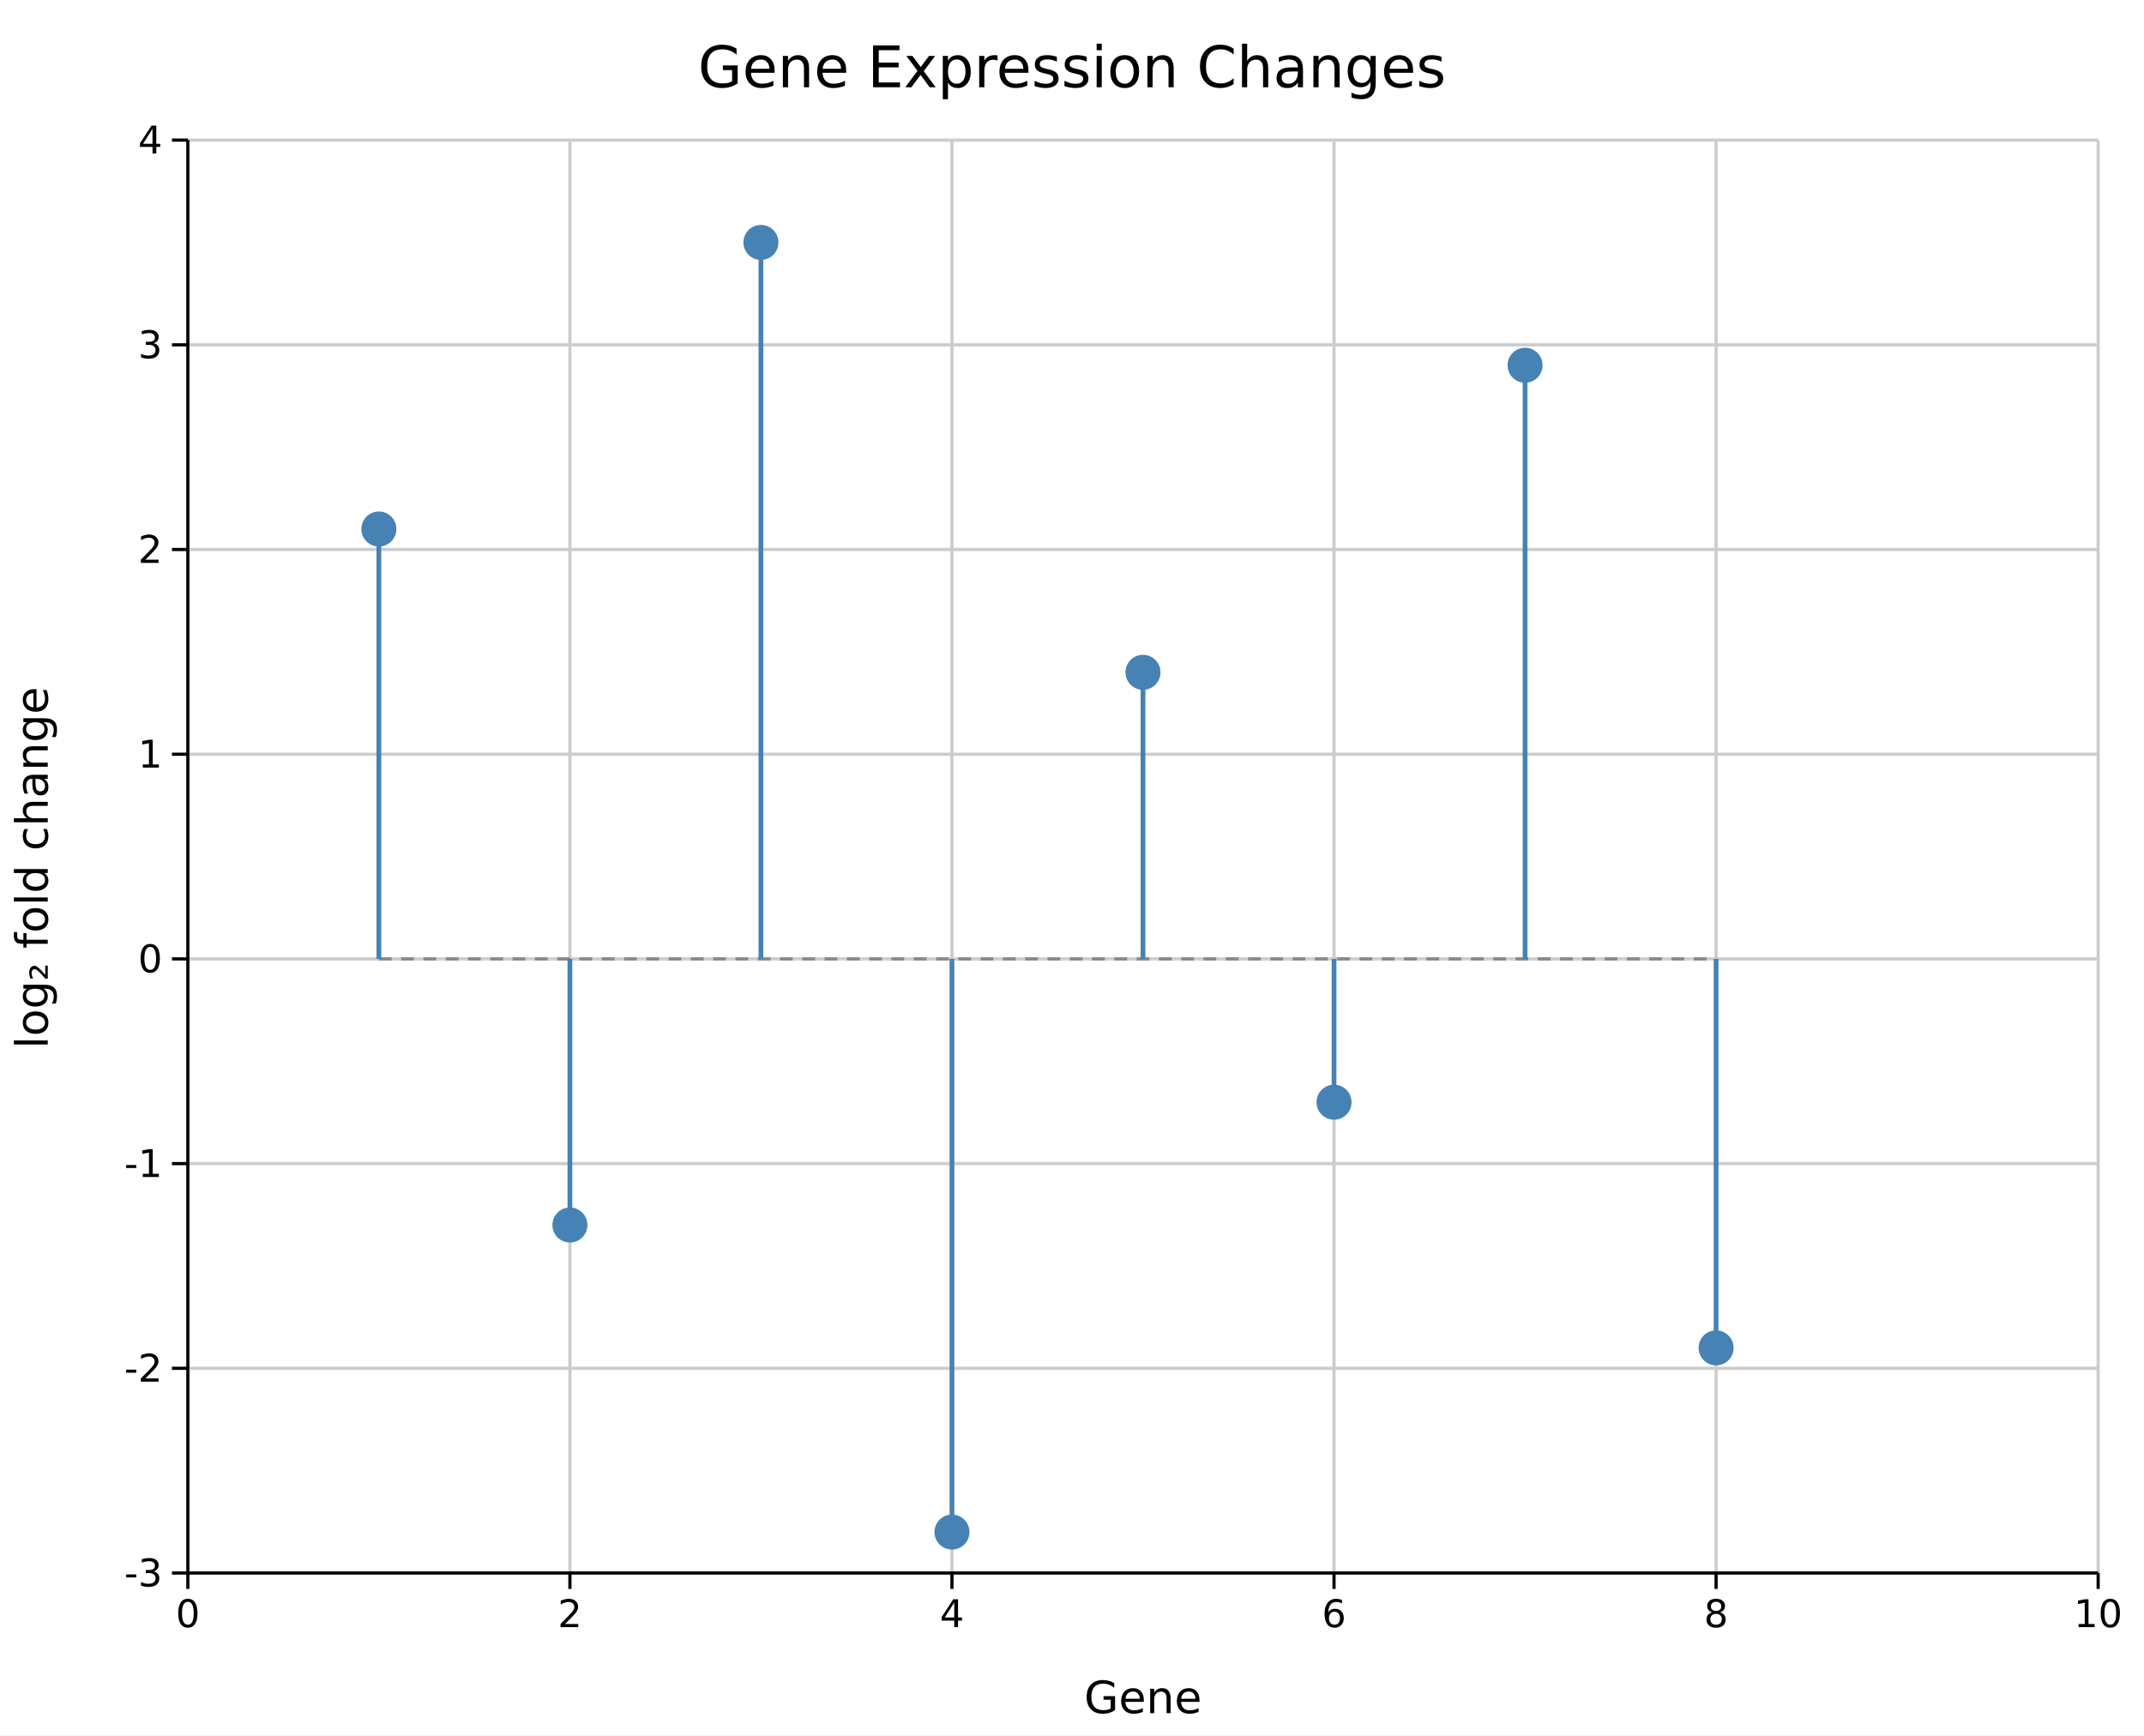
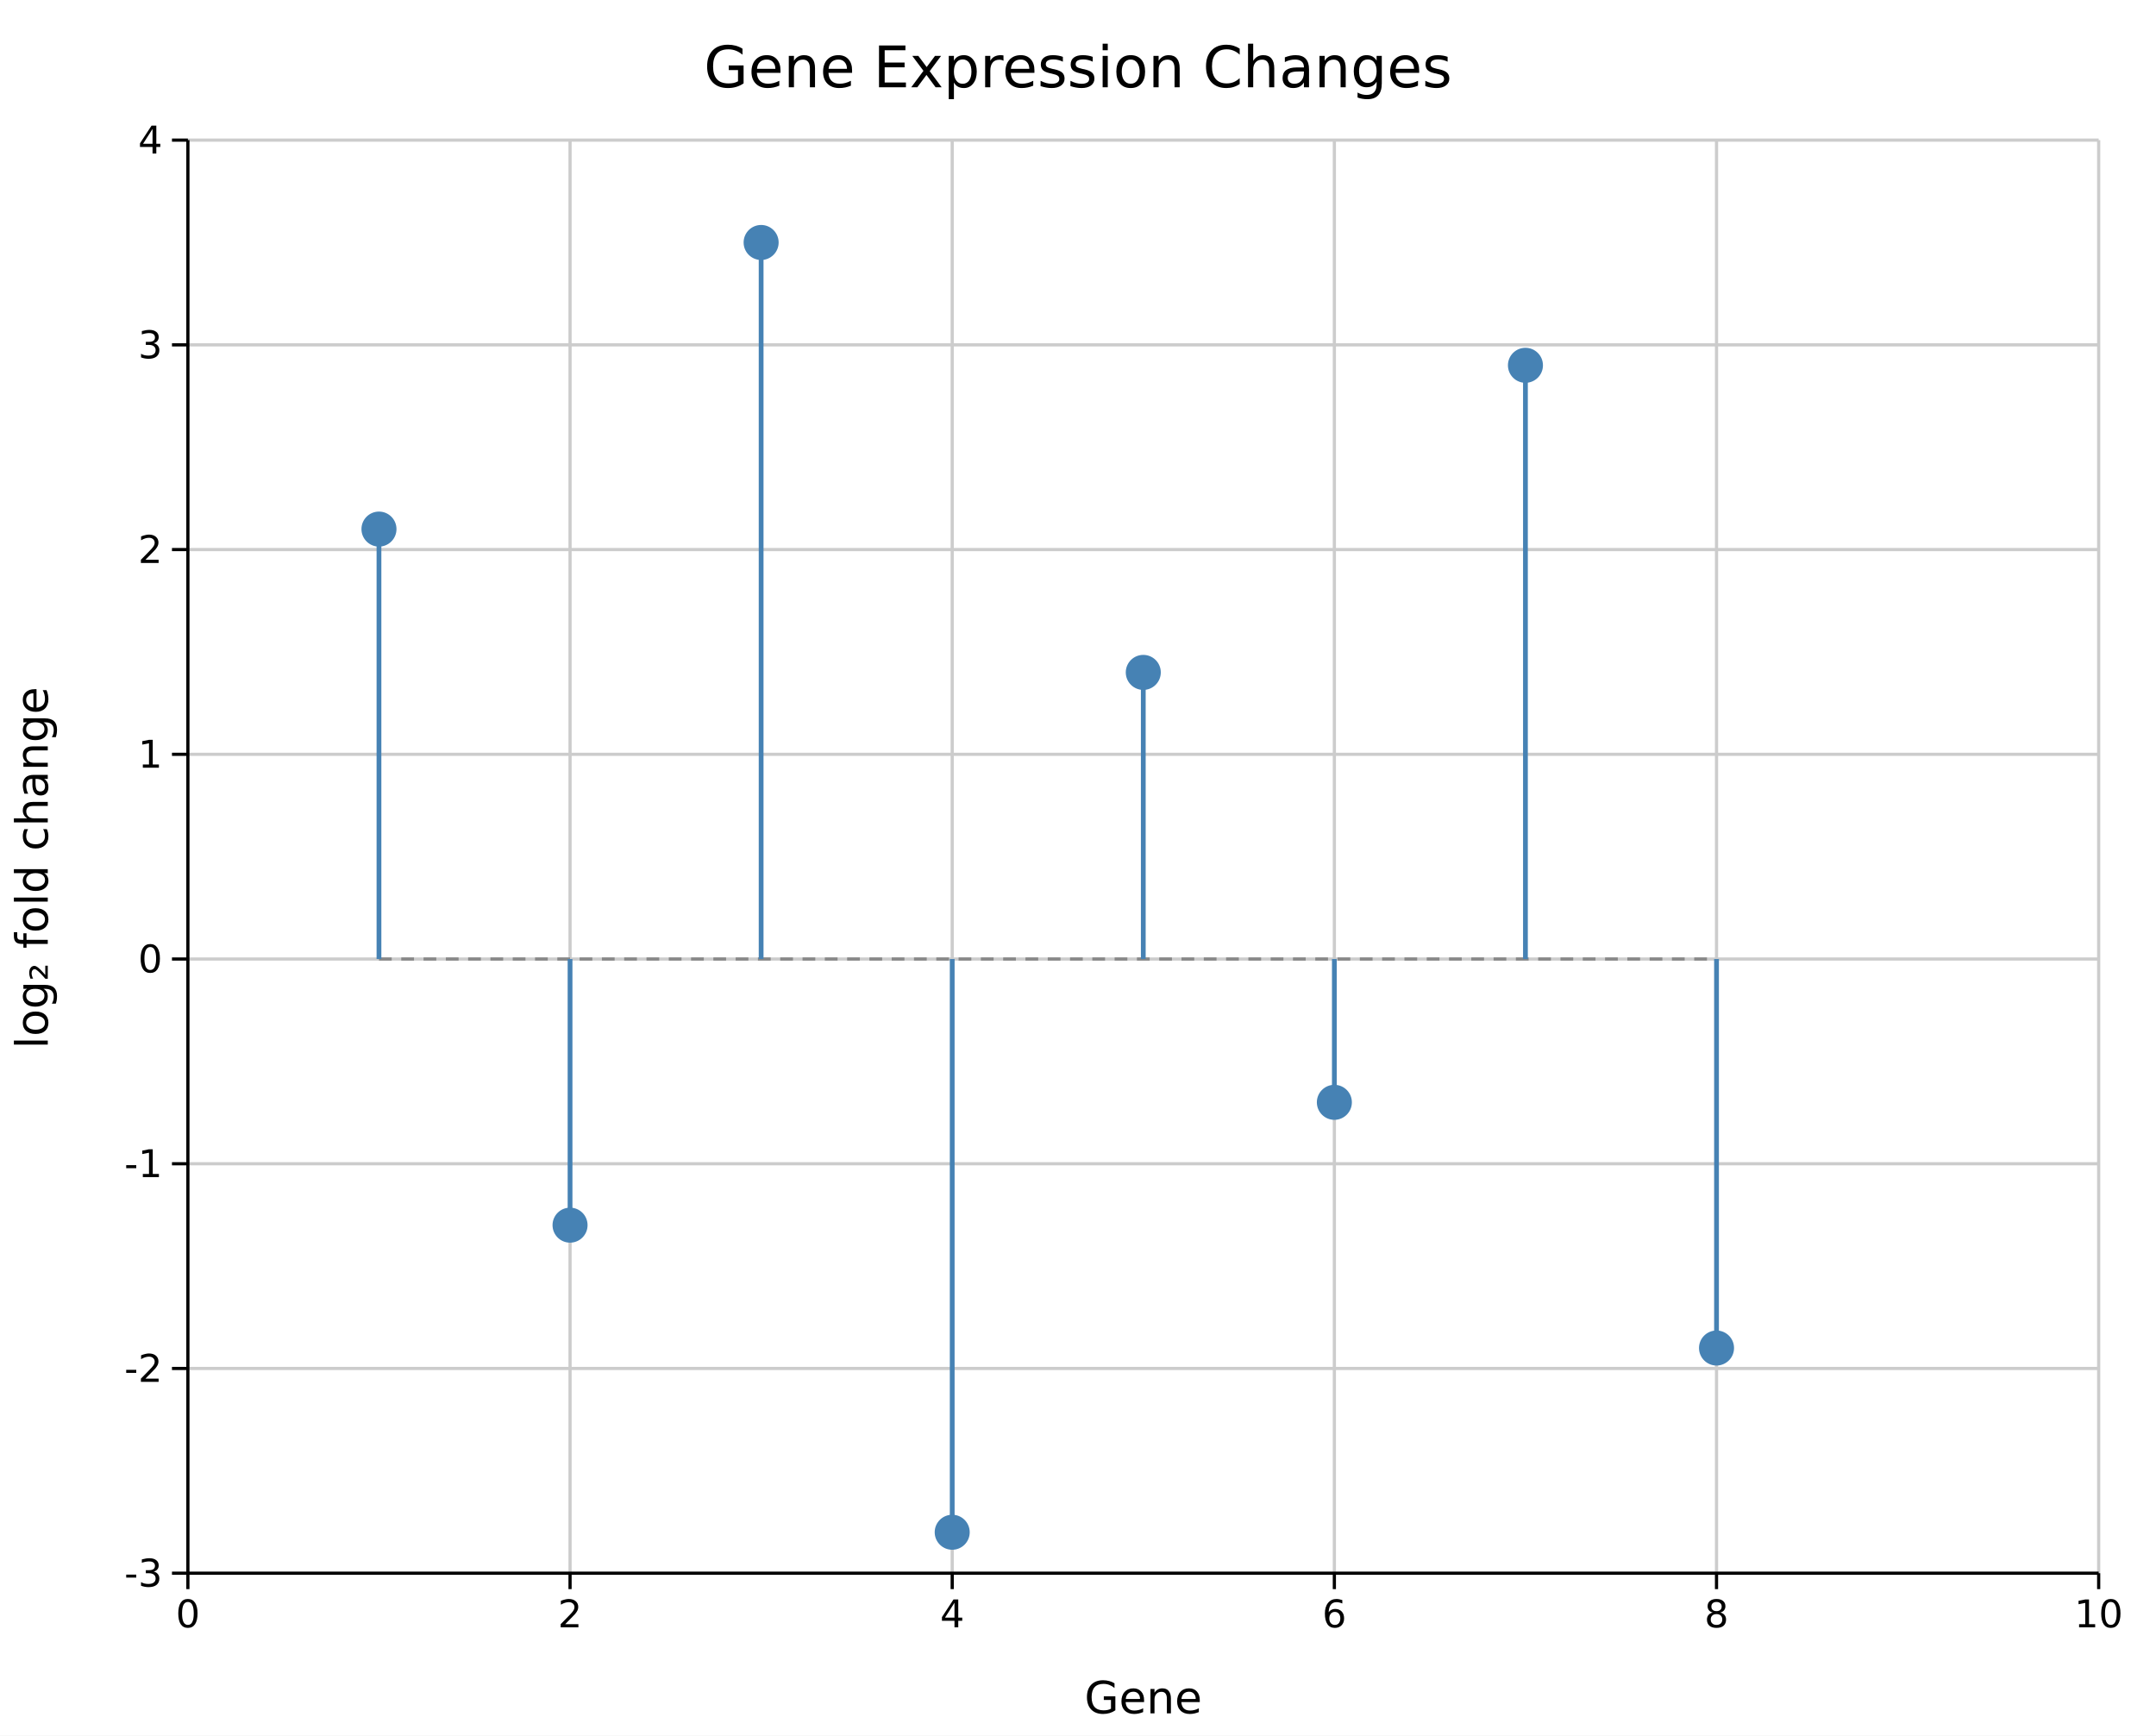
- <svg xmlns="http://www.w3.org/2000/svg" width="673.4" height="545" font-family="DejaVu Sans, Liberation Sans, Arial, sans-serif" fill="black">
+ <svg xmlns="http://www.w3.org/2000/svg" width="677" height="545" font-family="DejaVu Sans, Liberation Sans, Arial, sans-serif" fill="black">
  <rect width="100%" height="100%" fill="white" />
  <defs>
    <clipPath id="kuva-clip-2">
      <rect x="59" y="44" width="600" height="450" />
    </clipPath>
  </defs>
  <line x1="179" y1="44" x2="179" y2="494" stroke="#cccccc" stroke-width="1" />
  <line x1="299" y1="44" x2="299" y2="494" stroke="#cccccc" stroke-width="1" />
  <line x1="419" y1="44" x2="419" y2="494" stroke="#cccccc" stroke-width="1" />
  <line x1="539" y1="44" x2="539" y2="494" stroke="#cccccc" stroke-width="1" />
  <line x1="659" y1="44" x2="659" y2="494" stroke="#cccccc" stroke-width="1" />
  <line x1="59" y1="429.71" x2="659" y2="429.71" stroke="#cccccc" stroke-width="1" />
  <line x1="59" y1="365.43" x2="659" y2="365.43" stroke="#cccccc" stroke-width="1" />
  <line x1="59" y1="301.14" x2="659" y2="301.14" stroke="#cccccc" stroke-width="1" />
  <line x1="59" y1="236.86" x2="659" y2="236.86" stroke="#cccccc" stroke-width="1" />
  <line x1="59" y1="172.57" x2="659" y2="172.57" stroke="#cccccc" stroke-width="1" />
  <line x1="59" y1="108.29" x2="659" y2="108.29" stroke="#cccccc" stroke-width="1" />
  <line x1="59" y1="44" x2="659" y2="44" stroke="#cccccc" stroke-width="1" />
  <line x1="59" y1="494" x2="659" y2="494" stroke="#000000" stroke-width="1" />
  <line x1="59" y1="44" x2="59" y2="494" stroke="#000000" stroke-width="1" />
  <line x1="59" y1="494" x2="59" y2="499" stroke="#000000" stroke-width="1" />
  <text x="59" y="511" font-size="12" text-anchor="middle">0</text>
  <line x1="179" y1="494" x2="179" y2="499" stroke="#000000" stroke-width="1" />
  <text x="179" y="511" font-size="12" text-anchor="middle">2</text>
  <line x1="299" y1="494" x2="299" y2="499" stroke="#000000" stroke-width="1" />
  <text x="299" y="511" font-size="12" text-anchor="middle">4</text>
  <line x1="419" y1="494" x2="419" y2="499" stroke="#000000" stroke-width="1" />
  <text x="419" y="511" font-size="12" text-anchor="middle">6</text>
  <line x1="539" y1="494" x2="539" y2="499" stroke="#000000" stroke-width="1" />
  <text x="539" y="511" font-size="12" text-anchor="middle">8</text>
  <line x1="659" y1="494" x2="659" y2="499" stroke="#000000" stroke-width="1" />
  <text x="659" y="511" font-size="12" text-anchor="middle">10</text>
  <line x1="54" y1="494" x2="59" y2="494" stroke="#000000" stroke-width="1" />
  <text x="51" y="498.2" font-size="12" text-anchor="end">-3</text>
  <line x1="54" y1="429.71" x2="59" y2="429.71" stroke="#000000" stroke-width="1" />
  <text x="51" y="433.91" font-size="12" text-anchor="end">-2</text>
  <line x1="54" y1="365.43" x2="59" y2="365.43" stroke="#000000" stroke-width="1" />
  <text x="51" y="369.63" font-size="12" text-anchor="end">-1</text>
  <line x1="54" y1="301.14" x2="59" y2="301.14" stroke="#000000" stroke-width="1" />
  <text x="51" y="305.34" font-size="12" text-anchor="end">0</text>
  <line x1="54" y1="236.86" x2="59" y2="236.86" stroke="#000000" stroke-width="1" />
  <text x="51" y="241.06" font-size="12" text-anchor="end">1</text>
  <line x1="54" y1="172.57" x2="59" y2="172.57" stroke="#000000" stroke-width="1" />
  <text x="51" y="176.77" font-size="12" text-anchor="end">2</text>
  <line x1="54" y1="108.29" x2="59" y2="108.29" stroke="#000000" stroke-width="1" />
  <text x="51" y="112.49" font-size="12" text-anchor="end">3</text>
  <line x1="54" y1="44" x2="59" y2="44" stroke="#000000" stroke-width="1" />
  <text x="51" y="48.2" font-size="12" text-anchor="end">4</text>
  <text x="359" y="538" font-size="14" text-anchor="middle">Gene</text>
  <text x="15" y="272.5" font-size="14" text-anchor="middle" transform="rotate(-90,15,272.5)">log₂ fold change</text>
-   <text x="336.7" y="27.4" font-size="18" text-anchor="middle">Gene Expression Changes</text>
+   <text x="338.5" y="27.4" font-size="18" text-anchor="middle">Gene Expression Changes</text>
  <g clip-path="url(#kuva-clip-2)">
    <line x1="119" y1="301.14" x2="539" y2="301.14" stroke="#888888" stroke-width="1" stroke-dasharray="4,3" />
    <line x1="119" y1="301.14" x2="119" y2="166.14" stroke="#4682b4" stroke-width="1.5" />
    <circle cx="119" cy="166.14" r="5" fill="#4682b4" stroke="#4682b4" stroke-width="1" />
    <line x1="179" y1="301.14" x2="179" y2="384.71" stroke="#4682b4" stroke-width="1.5" />
    <circle cx="179" cy="384.71" r="5" fill="#4682b4" stroke="#4682b4" stroke-width="1" />
    <line x1="239" y1="301.14" x2="239" y2="76.14" stroke="#4682b4" stroke-width="1.5" />
    <circle cx="239" cy="76.14" r="5" fill="#4682b4" stroke="#4682b4" stroke-width="1" />
    <line x1="299" y1="301.14" x2="299" y2="481.14" stroke="#4682b4" stroke-width="1.5" />
    <circle cx="299" cy="481.14" r="5" fill="#4682b4" stroke="#4682b4" stroke-width="1" />
    <line x1="359" y1="301.14" x2="359" y2="211.14" stroke="#4682b4" stroke-width="1.5" />
    <circle cx="359" cy="211.14" r="5" fill="#4682b4" stroke="#4682b4" stroke-width="1" />
    <line x1="419" y1="301.14" x2="419" y2="346.14" stroke="#4682b4" stroke-width="1.5" />
    <circle cx="419" cy="346.14" r="5" fill="#4682b4" stroke="#4682b4" stroke-width="1" />
    <line x1="479" y1="301.14" x2="479" y2="114.71" stroke="#4682b4" stroke-width="1.5" />
    <circle cx="479" cy="114.71" r="5" fill="#4682b4" stroke="#4682b4" stroke-width="1" />
    <line x1="539" y1="301.14" x2="539" y2="423.29" stroke="#4682b4" stroke-width="1.5" />
    <circle cx="539" cy="423.29" r="5" fill="#4682b4" stroke="#4682b4" stroke-width="1" />
  </g>
</svg>
